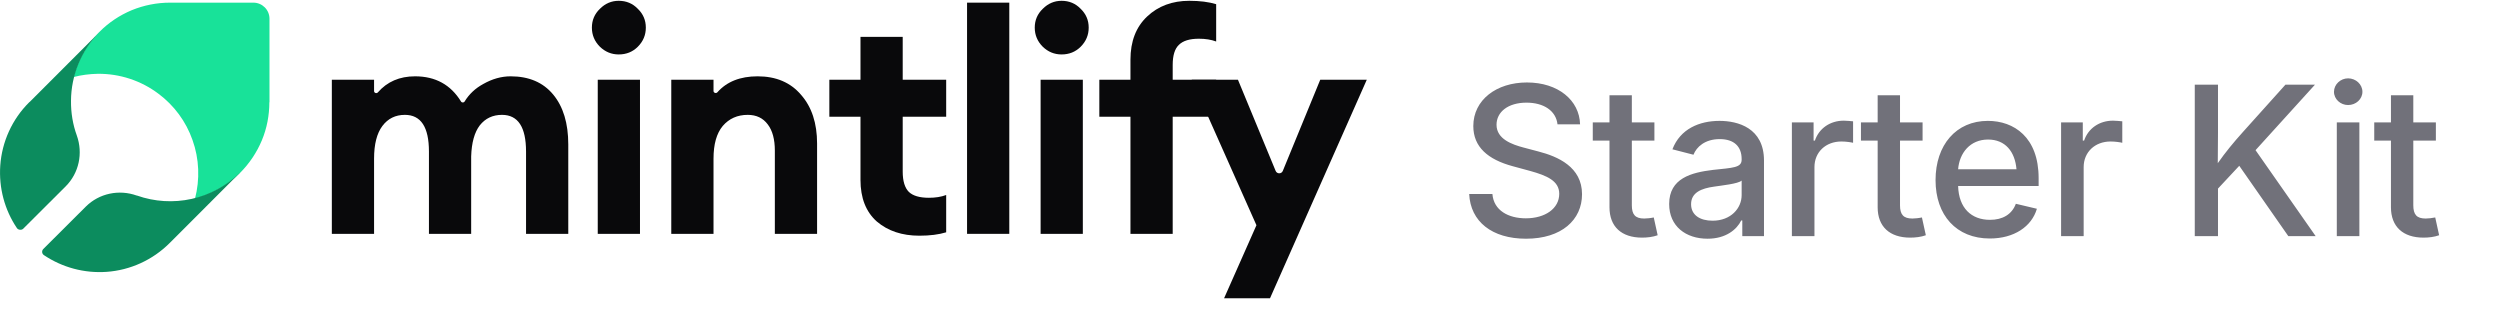
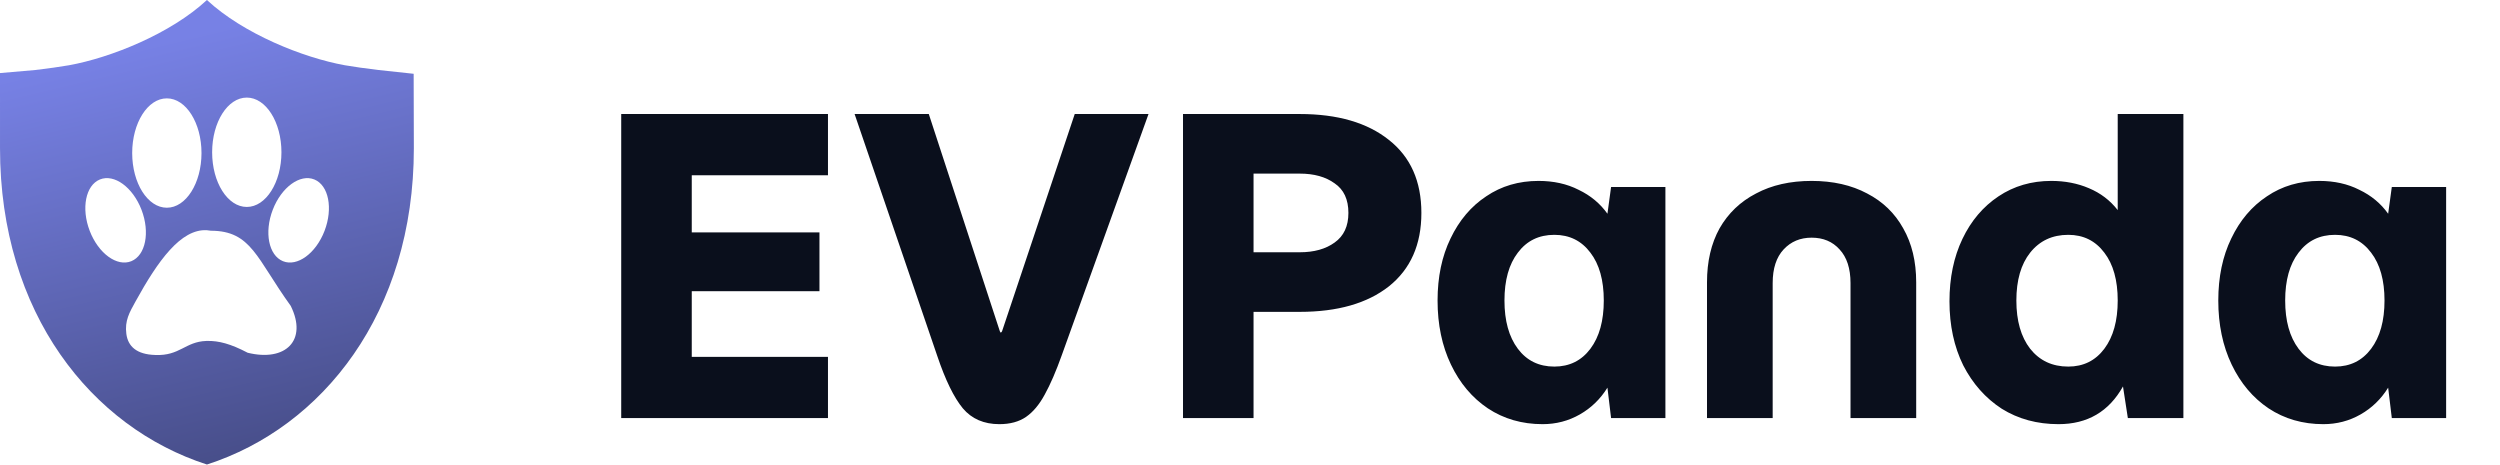
- <svg xmlns="http://www.w3.org/2000/svg" width="180" height="23" viewBox="0 0 180 23" fill="none">
-   <path d="M91.44 21.476H88.133L90.464 16.216L85.802 5.74H89.132L91.847 12.307C91.943 12.536 92.268 12.536 92.362 12.306L95.058 5.74H98.409L91.44 21.476Z" fill="#09090B" />
-   <path d="M81.393 16.837V8.403H79.152V5.74H81.393V4.297C81.393 2.98 81.792 1.944 82.592 1.19C83.391 0.435 84.404 0.058 85.633 0.058C86.387 0.058 87.031 0.139 87.564 0.302V2.988C87.208 2.854 86.794 2.788 86.32 2.788C85.655 2.788 85.174 2.936 84.878 3.232C84.582 3.513 84.434 3.994 84.434 4.674V5.74H87.564V8.403H84.434V16.837H81.393Z" fill="#09090B" />
-   <path d="M76.433 3.92C75.915 3.92 75.463 3.735 75.079 3.365C74.694 2.98 74.502 2.521 74.502 1.989C74.502 1.456 74.694 1.005 75.079 0.635C75.463 0.25 75.915 0.058 76.433 0.058C76.98 0.058 77.438 0.25 77.809 0.635C78.193 1.005 78.386 1.456 78.386 1.989C78.386 2.521 78.193 2.98 77.809 3.365C77.438 3.735 76.98 3.92 76.433 3.92ZM74.924 16.837V5.74H77.964V16.837H74.924Z" fill="#09090B" />
-   <path d="M69.628 16.837V0.191H72.669V16.837H69.628Z" fill="#09090B" />
-   <path d="M66.194 16.97C64.951 16.97 63.93 16.63 63.131 15.949C62.347 15.254 61.955 14.255 61.955 12.953V8.403H59.713V5.74H61.955V2.655H64.995V5.74H68.125V8.403H64.995V12.354C64.995 13.034 65.143 13.523 65.439 13.819C65.735 14.1 66.216 14.24 66.882 14.24C67.355 14.24 67.769 14.174 68.125 14.04V16.726C67.592 16.889 66.948 16.97 66.194 16.97Z" fill="#09090B" />
-   <path d="M48.332 16.837V5.74H51.373V6.551C51.373 6.688 51.559 6.748 51.65 6.646C52.328 5.879 53.293 5.495 54.546 5.495C55.878 5.495 56.921 5.939 57.676 6.827C58.445 7.7 58.83 8.869 58.83 10.334V16.837H55.789V10.844C55.789 10.03 55.619 9.402 55.279 8.958C54.939 8.499 54.458 8.27 53.836 8.27C53.096 8.27 52.497 8.536 52.038 9.069C51.594 9.601 51.373 10.386 51.373 11.421V16.837H48.332Z" fill="#09090B" />
-   <path d="M44.547 3.92C44.029 3.92 43.578 3.735 43.193 3.365C42.809 2.98 42.616 2.521 42.616 1.989C42.616 1.456 42.809 1.005 43.193 0.635C43.578 0.25 44.029 0.058 44.547 0.058C45.095 0.058 45.553 0.25 45.923 0.635C46.308 1.005 46.5 1.456 46.5 1.989C46.5 2.521 46.308 2.98 45.923 3.365C45.553 3.735 45.095 3.92 44.547 3.92ZM43.038 16.837V5.74H46.079V16.837H43.038Z" fill="#09090B" />
-   <path d="M37.875 16.837V10.911C37.875 9.15 37.298 8.27 36.144 8.27C35.478 8.27 34.945 8.521 34.546 9.024C34.161 9.527 33.954 10.275 33.924 11.266V16.837H30.884V10.911C30.884 9.15 30.306 8.27 29.152 8.27C28.472 8.27 27.932 8.536 27.532 9.069C27.133 9.601 26.933 10.386 26.933 11.421V16.837H23.892V5.74H26.933V6.559C26.933 6.695 27.116 6.755 27.206 6.652C27.878 5.881 28.771 5.495 29.885 5.495C31.349 5.495 32.452 6.1 33.193 7.309C33.252 7.404 33.395 7.403 33.454 7.307C33.774 6.78 34.219 6.361 34.79 6.05C35.441 5.68 36.099 5.495 36.765 5.495C38.082 5.495 39.103 5.932 39.828 6.805C40.553 7.678 40.916 8.876 40.916 10.4V16.837H37.875Z" fill="#09090B" />
-   <path d="M19.403 7.362V1.35C19.403 0.705 18.879 0.191 18.244 0.191H12.235C11.291 0.191 10.357 0.378 9.487 0.733C8.618 1.098 7.824 1.621 7.16 2.295L7.114 2.341C6.235 3.23 5.609 4.333 5.291 5.548C5.861 5.399 6.45 5.324 7.039 5.314C8.609 5.296 10.151 5.801 11.403 6.745C12.534 7.586 13.394 8.746 13.861 10.083C14.347 11.438 14.403 12.916 14.039 14.309C15.244 13.991 16.356 13.364 17.244 12.486L17.291 12.439C17.954 11.775 18.487 10.98 18.851 10.111C19.216 9.241 19.393 8.306 19.393 7.362H19.403Z" fill="#18E299" />
-   <path d="M5.112 7.26C5.121 5.416 5.857 3.646 7.151 2.324L2.151 7.326C2.133 7.344 2.114 7.354 2.095 7.372C0.876 8.583 0.14 10.204 0.019 11.918C-0.092 13.52 0.327 15.103 1.22 16.426C1.306 16.552 1.537 16.593 1.667 16.472L4.73 13.417C5.689 12.458 5.987 11.033 5.531 9.757C5.242 8.965 5.103 8.117 5.112 7.26Z" fill="#0C8C5E" />
-   <path d="M17.262 12.44C16.303 13.38 15.102 14.032 13.799 14.321C12.486 14.61 11.127 14.526 9.861 14.079C9.861 14.079 9.851 14.079 9.842 14.079C8.567 13.622 7.142 13.921 6.183 14.871L3.12 17.926C2.99 18.056 3.009 18.27 3.167 18.373C4.489 19.258 6.072 19.686 7.673 19.574C9.386 19.453 10.997 18.717 12.216 17.497L12.263 17.451L17.262 12.449V12.44Z" fill="#0C8C5E" />
-   <text x="105" y="17" font-family="Inter, ui-sans-serif, system-ui, -apple-system, sans-serif" font-size="15" font-weight="500" fill="#71717A" letter-spacing="-0.01em">Starter Kit</text>
+ <svg xmlns="http://www.w3.org/2000/svg" width="592" height="110" viewBox="0 0 592 110" fill="none">
+   <path d="M147.104 99V27H196.064V41.496H163.808V55.032H194.048V68.952H163.808V84.504H196.064V99H147.104ZM236.641 100.44C232.993 100.44 230.113 99.192 228.001 96.696C225.889 94.136 223.873 90.008 221.953 84.312L202.369 27H219.937L236.737 78.36C236.801 78.616 236.897 78.744 237.025 78.744C237.153 78.68 237.249 78.552 237.313 78.36L254.497 27H271.969L251.425 84.12C250.081 87.896 248.737 91 247.393 93.432C246.113 95.8 244.641 97.56 242.977 98.712C241.313 99.864 239.201 100.44 236.641 100.44ZM280.135 99V27H307.783C316.743 27 323.783 29.048 328.903 33.144C334.023 37.176 336.583 42.936 336.583 50.424C336.583 57.912 334.023 63.704 328.903 67.8C323.783 71.832 316.743 73.848 307.783 73.848H296.839V99H280.135ZM296.839 59.736H307.783C311.175 59.736 313.927 58.968 316.039 57.432C318.215 55.896 319.303 53.56 319.303 50.424C319.303 47.224 318.215 44.888 316.039 43.416C313.927 41.88 311.175 41.112 307.783 41.112H296.839V59.736ZM365.28 100.44C360.416 100.44 356.096 99.192 352.32 96.696C348.608 94.2 345.696 90.744 343.584 86.328C341.472 81.912 340.416 76.856 340.416 71.16C340.416 65.592 341.44 60.696 343.488 56.472C345.536 52.184 348.352 48.856 351.936 46.488C355.52 44.056 359.648 42.84 364.32 42.84C367.904 42.84 371.072 43.544 373.824 44.952C376.64 46.296 378.912 48.184 380.64 50.616L381.504 44.28H394.368V99H381.504L380.64 91.8C378.976 94.488 376.8 96.6 374.112 98.136C371.424 99.672 368.48 100.44 365.28 100.44ZM368.064 86.808C371.648 86.808 374.496 85.4 376.608 82.584C378.72 79.768 379.776 75.96 379.776 71.16C379.776 66.36 378.72 62.584 376.608 59.832C374.496 57.016 371.648 55.608 368.064 55.608C364.416 55.608 361.536 57.016 359.424 59.832C357.312 62.584 356.256 66.36 356.256 71.16C356.256 75.96 357.312 79.768 359.424 82.584C361.536 85.4 364.416 86.808 368.064 86.808ZM404.218 99V66.84C404.218 61.912 405.21 57.656 407.194 54.072C409.242 50.488 412.122 47.736 415.834 45.816C419.546 43.832 423.93 42.84 428.986 42.84C434.042 42.84 438.426 43.832 442.138 45.816C445.85 47.736 448.698 50.488 450.682 54.072C452.73 57.656 453.754 61.912 453.754 66.84V99H438.202V67.032C438.202 63.576 437.338 60.92 435.61 59.064C433.946 57.208 431.738 56.28 428.986 56.28C426.298 56.28 424.09 57.208 422.362 59.064C420.634 60.92 419.77 63.576 419.77 67.032V99H404.218ZM487.459 100.44C482.403 100.44 477.923 99.224 474.019 96.792C470.179 94.296 467.139 90.872 464.898 86.52C462.723 82.104 461.635 77.048 461.635 71.352C461.635 65.784 462.659 60.856 464.707 56.568C466.755 52.28 469.603 48.92 473.251 46.488C476.899 44.056 481.059 42.84 485.731 42.84C488.995 42.84 491.971 43.416 494.659 44.568C497.411 45.72 499.683 47.448 501.475 49.752V27H517.027V99H503.875L502.723 91.512C499.395 97.464 494.307 100.44 487.459 100.44ZM489.763 86.808C493.347 86.808 496.195 85.4 498.307 82.584C500.419 79.768 501.475 75.96 501.475 71.16C501.475 66.36 500.419 62.584 498.307 59.832C496.195 57.016 493.347 55.608 489.763 55.608C485.987 55.608 482.979 57.016 480.739 59.832C478.563 62.584 477.475 66.36 477.475 71.16C477.475 75.96 478.563 79.768 480.739 82.584C482.979 85.4 485.987 86.808 489.763 86.808ZM550.155 100.44C545.291 100.44 540.971 99.192 537.195 96.696C533.483 94.2 530.571 90.744 528.459 86.328C526.347 81.912 525.291 76.856 525.291 71.16C525.291 65.592 526.315 60.696 528.363 56.472C530.411 52.184 533.227 48.856 536.811 46.488C540.395 44.056 544.523 42.84 549.195 42.84C552.779 42.84 555.947 43.544 558.699 44.952C561.515 46.296 563.787 48.184 565.515 50.616L566.379 44.28H579.243V99H566.379L565.515 91.8C563.851 94.488 561.675 96.6 558.987 98.136C556.299 99.672 553.355 100.44 550.155 100.44ZM552.939 86.808C556.523 86.808 559.371 85.4 561.483 82.584C563.595 79.768 564.651 75.96 564.651 71.16C564.651 66.36 563.595 62.584 561.483 59.832C559.371 57.016 556.523 55.608 552.939 55.608C549.291 55.608 546.411 57.016 544.299 59.832C542.187 62.584 541.131 66.36 541.131 71.16C541.131 75.96 542.187 79.768 544.299 82.584C546.411 85.4 549.291 86.808 552.939 86.808Z" fill="#0A0F1C" />
+   <path d="M49.001 54.518C42.819 54.142 37.373 61.801 32.097 71.381C30.671 73.966 29.5 75.94 29.919 79.066C30.31 82.008 32.324 83.937 36.795 84.061C42.592 84.3 43.849 80.916 48.832 80.738C48.888 80.736 48.945 80.734 49.001 80.733V110C21.696 101.192 0.002 74.169 0.002 35.1C0.002 27.536 4.77574e-06 17.322 0 17.302L8.358 16.58L12.701 16.016L16.335 15.453C26.224 13.667 40.41 7.985 49.001 0V54.518ZM49.001 0C57.593 7.985 71.779 13.667 81.667 15.453L85.302 16.016L89.645 16.58L97.954 17.472C97.954 17.488 98 27.534 98 35.1C98 74.169 76.307 101.192 49.001 110V80.733C51.821 80.669 54.655 81.434 58.652 83.531C67.638 85.733 72.88 80.589 68.843 72.428C60.743 61.21 59.548 54.657 49.94 54.637C49.625 54.576 49.312 54.537 49.001 54.518V0ZM33.509 49.675C31.456 44.332 27.047 41.118 23.66 42.497C20.273 43.876 19.194 49.328 21.246 54.672C23.299 60.015 27.708 63.23 31.095 61.85C34.482 60.471 35.562 55.019 33.509 49.675ZM74.437 42.497C71.049 41.118 66.641 44.332 64.588 49.675C62.535 55.019 63.615 60.471 67.002 61.85C70.385 63.23 74.798 60.015 76.851 54.672C78.903 49.328 77.824 43.876 74.437 42.497ZM39.508 23.292C34.979 23.292 31.307 29.092 31.302 36.241C31.302 43.395 34.979 49.189 39.508 49.189C44.037 49.189 47.714 43.39 47.714 36.241C47.714 29.092 44.037 23.292 39.508 23.292ZM58.44 23.108C53.91 23.108 50.239 28.908 50.234 36.057C50.234 43.211 53.91 49.006 58.44 49.006C62.969 49.006 66.645 43.206 66.645 36.057C66.645 28.908 62.969 23.108 58.44 23.108Z" fill="url(#paint0_linear_12_359)" />
+   <defs>
+     <linearGradient id="paint0_linear_12_359" x1="35.546" y1="10.568" x2="61.586" y2="119.269" gradientUnits="userSpaceOnUse">
+       <stop stop-color="#7781E5" />
+       <stop offset="1" stop-color="#42487F" />
+     </linearGradient>
+   </defs>
</svg>
